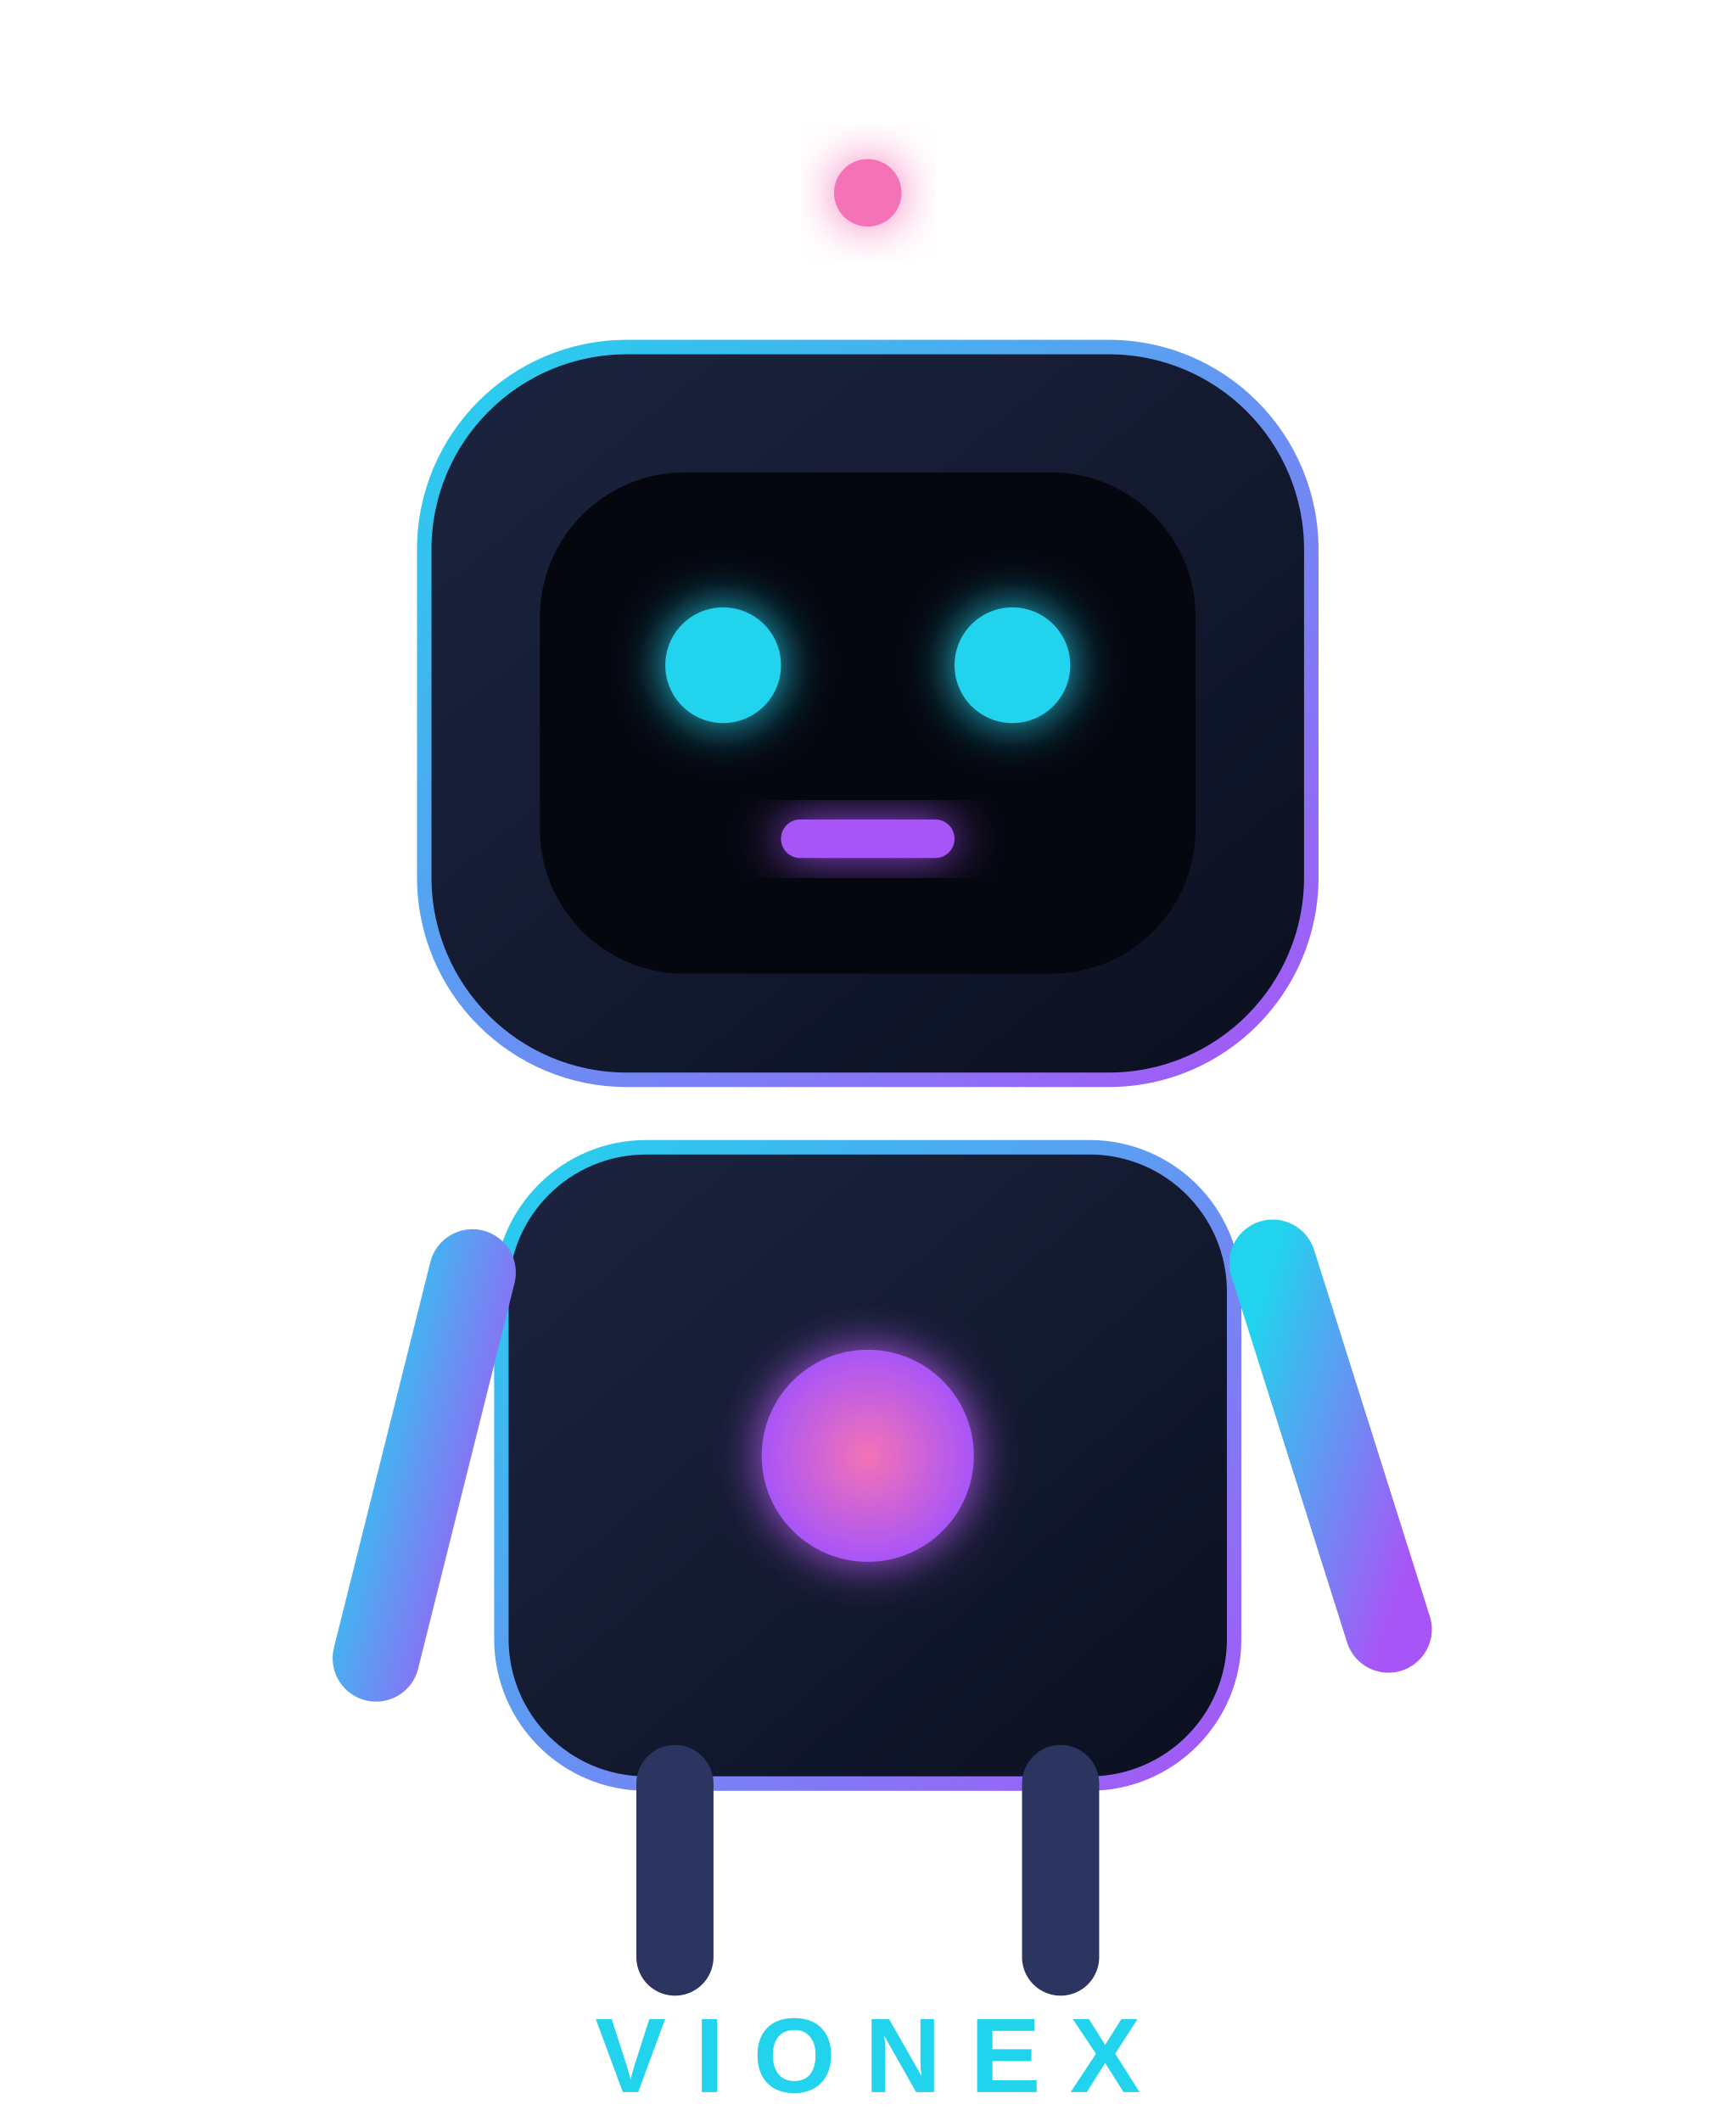
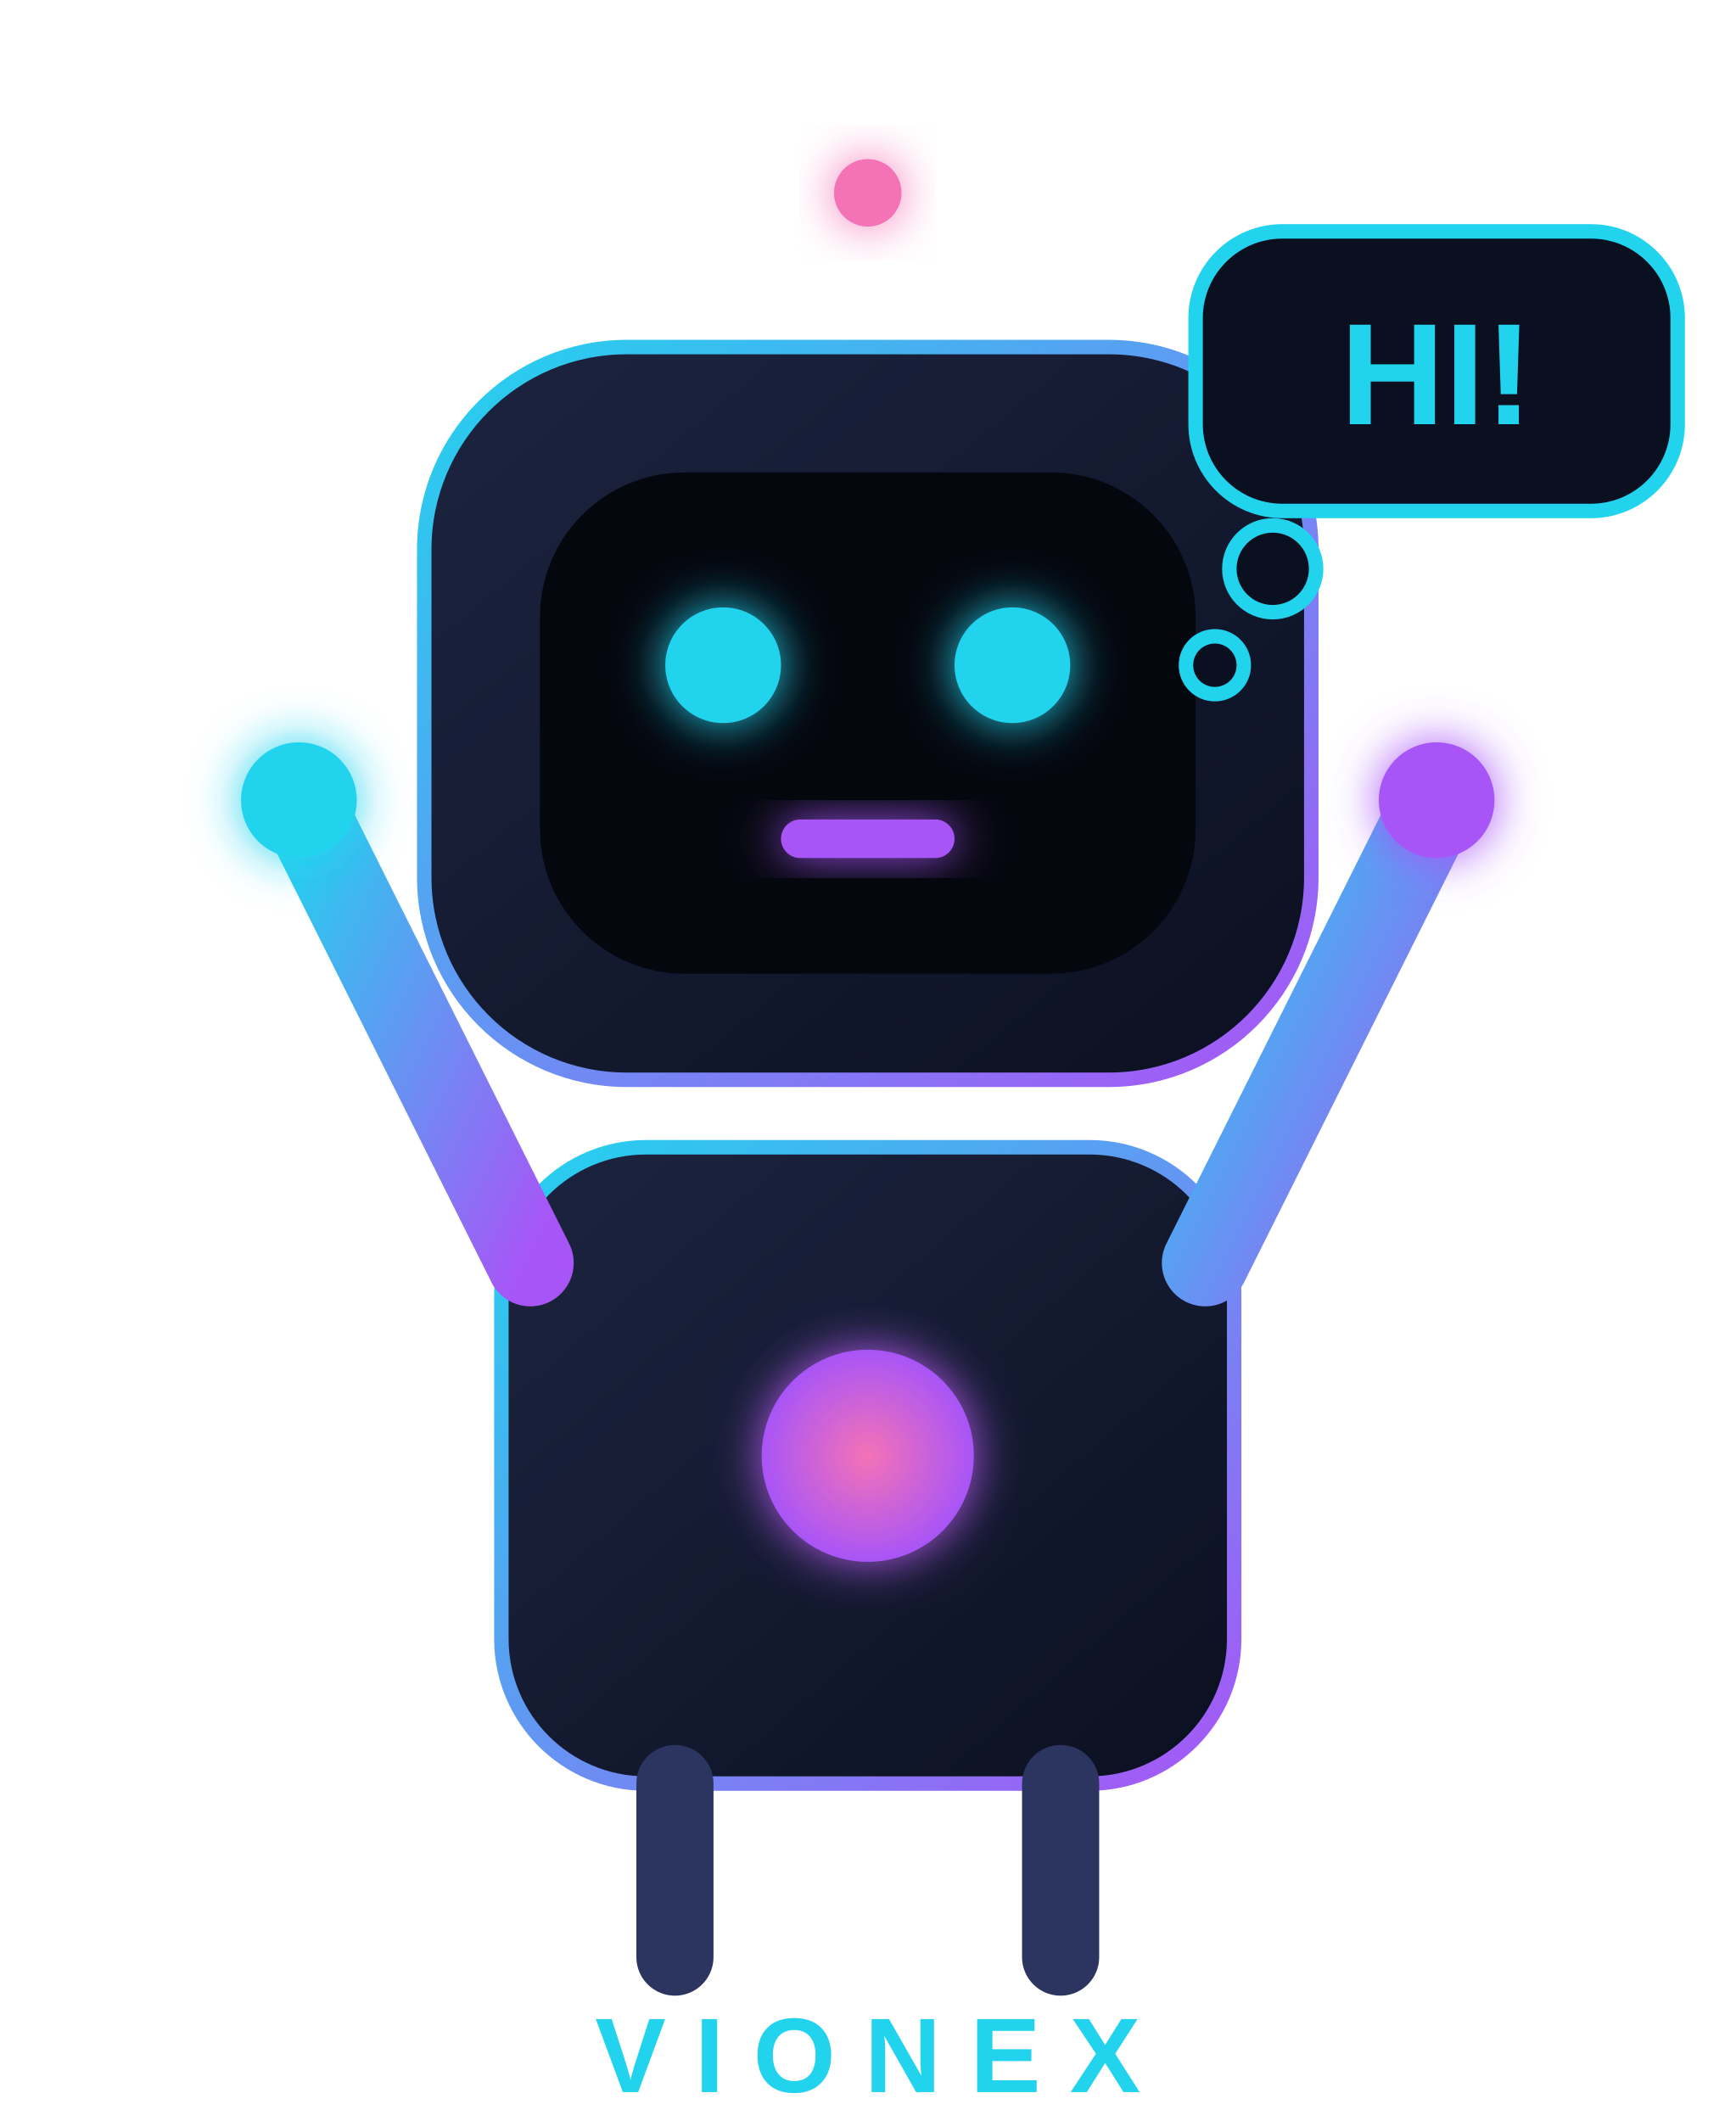
- <svg xmlns="http://www.w3.org/2000/svg" viewBox="0 0 360 440" width="360" height="440" role="img" aria-label="Animated VIONEX robot">
+ <svg xmlns="http://www.w3.org/2000/svg" viewBox="0 0 360 440" width="360" height="440" role="img" aria-label="Animated VIONEX robot waving HI">
  <defs>
    <linearGradient id="body" x1="0" y1="0" x2="1" y2="1">
      <stop offset="0" stop-color="#1c2440" />
      <stop offset="1" stop-color="#0b1020" />
    </linearGradient>
    <linearGradient id="edge" x1="0" y1="0" x2="1" y2="1">
      <stop offset="0" stop-color="#22d3ee" />
      <stop offset="1" stop-color="#a855f7" />
    </linearGradient>
    <radialGradient id="core" cx="0.5" cy="0.5" r="0.5">
      <stop offset="0" stop-color="#f472b6" />
      <stop offset="1" stop-color="#a855f7" />
    </radialGradient>
    <filter id="glow" x="-50%" y="-50%" width="200%" height="200%">
      <feGaussianBlur stdDeviation="5" result="b" />
      <feMerge>
        <feMergeNode in="b" />
        <feMergeNode in="SourceGraphic" />
      </feMerge>
    </filter>
  </defs>
  <g>
    <animateTransform attributeName="transform" type="translate" values="0 0; 0 -8; 0 0" dur="3.4s" repeatCount="indefinite" />
    <line x1="180" y1="74" x2="180" y2="46" stroke="url(#edge)" stroke-width="4" stroke-linecap="round" />
    <circle cx="180" cy="40" r="7" fill="#f472b6" filter="url(#glow)">
      <animate attributeName="fill" values="#f472b6;#22d3ee;#f472b6" dur="2.4s" repeatCount="indefinite" />
      <animate attributeName="r" values="7;9.5;7" dur="2.4s" repeatCount="indefinite" />
    </circle>
    <rect x="88" y="72" width="184" height="152" rx="42" fill="url(#body)" stroke="url(#edge)" stroke-width="3" />
    <rect x="112" y="98" width="136" height="104" rx="30" fill="#05070f" />
    <ellipse cx="150" cy="138" rx="12" ry="12" fill="#22d3ee" filter="url(#glow)">
      <animate attributeName="ry" values="12;12;1.5;12;12" keyTimes="0;0.90;0.94;0.98;1" dur="4.4s" repeatCount="indefinite" />
    </ellipse>
    <ellipse cx="210" cy="138" rx="12" ry="12" fill="#22d3ee" filter="url(#glow)">
      <animate attributeName="ry" values="12;12;1.5;12;12" keyTimes="0;0.90;0.94;0.98;1" dur="4.4s" repeatCount="indefinite" />
    </ellipse>
    <rect x="162" y="170" width="36" height="8" rx="4" fill="#a855f7" filter="url(#glow)">
      <animate attributeName="height" values="5;22;5;22;5" dur="0.5s" repeatCount="indefinite" />
    </rect>
    <rect x="104" y="238" width="152" height="132" rx="30" fill="url(#body)" stroke="url(#edge)" stroke-width="3" />
    <circle cx="180" cy="302" r="22" fill="url(#core)" filter="url(#glow)">
      <animate attributeName="r" values="20;25;20" dur="1.6s" repeatCount="indefinite" />
      <animate attributeName="opacity" values="1;0.65;1" dur="1.6s" repeatCount="indefinite" />
    </circle>
-     <line x1="98" y1="264" x2="78" y2="344" stroke="url(#edge)" stroke-width="18" stroke-linecap="round" />
    <g>
-       <animateTransform attributeName="transform" type="rotate" values="-12 262 262; 34 262 262; -12 262 262" dur="1.3s" repeatCount="indefinite" />
-       <line x1="264" y1="262" x2="288" y2="338" stroke="url(#edge)" stroke-width="18" stroke-linecap="round" />
+       <animateTransform attributeName="transform" type="rotate" values="16 110 262; -16 110 262; 16 110 262" dur="1.1s" repeatCount="indefinite" />
+       <line x1="110" y1="262" x2="62" y2="166" stroke="url(#edge)" stroke-width="18" stroke-linecap="round" />
+       <circle cx="62" cy="166" r="12" fill="#22d3ee" filter="url(#glow)" />
+     </g>
+     <g>
+       <animateTransform attributeName="transform" type="rotate" values="-16 250 262; 16 250 262; -16 250 262" dur="1.1s" repeatCount="indefinite" />
+       <line x1="250" y1="262" x2="298" y2="166" stroke="url(#edge)" stroke-width="18" stroke-linecap="round" />
+       <circle cx="298" cy="166" r="12" fill="#a855f7" filter="url(#glow)" />
    </g>
    <line x1="140" y1="370" x2="140" y2="406" stroke="#2b3560" stroke-width="16" stroke-linecap="round" />
    <line x1="220" y1="370" x2="220" y2="406" stroke="#2b3560" stroke-width="16" stroke-linecap="round" />
  </g>
+   <g>
+     <animate attributeName="opacity" values="0;1;1;0;0" keyTimes="0;0.08;0.80;0.95;1" dur="2.6s" repeatCount="indefinite" />
+     <circle cx="264" cy="118" r="9" fill="#0b1020" stroke="#22d3ee" stroke-width="3" />
+     <circle cx="252" cy="138" r="6" fill="#0b1020" stroke="#22d3ee" stroke-width="3" />
+     <rect x="248" y="48" width="100" height="58" rx="18" fill="#0b1020" stroke="#22d3ee" stroke-width="3" />
+     <text x="298" y="88" text-anchor="middle" font-family="Segoe UI, Arial, sans-serif" font-size="30" font-weight="800" fill="#22d3ee">HI!</text>
+   </g>
  <text x="180" y="434" text-anchor="middle" font-family="Segoe UI, Arial, sans-serif" font-size="22" font-weight="700" letter-spacing="6" fill="#22d3ee">VIONEX</text>
</svg>
